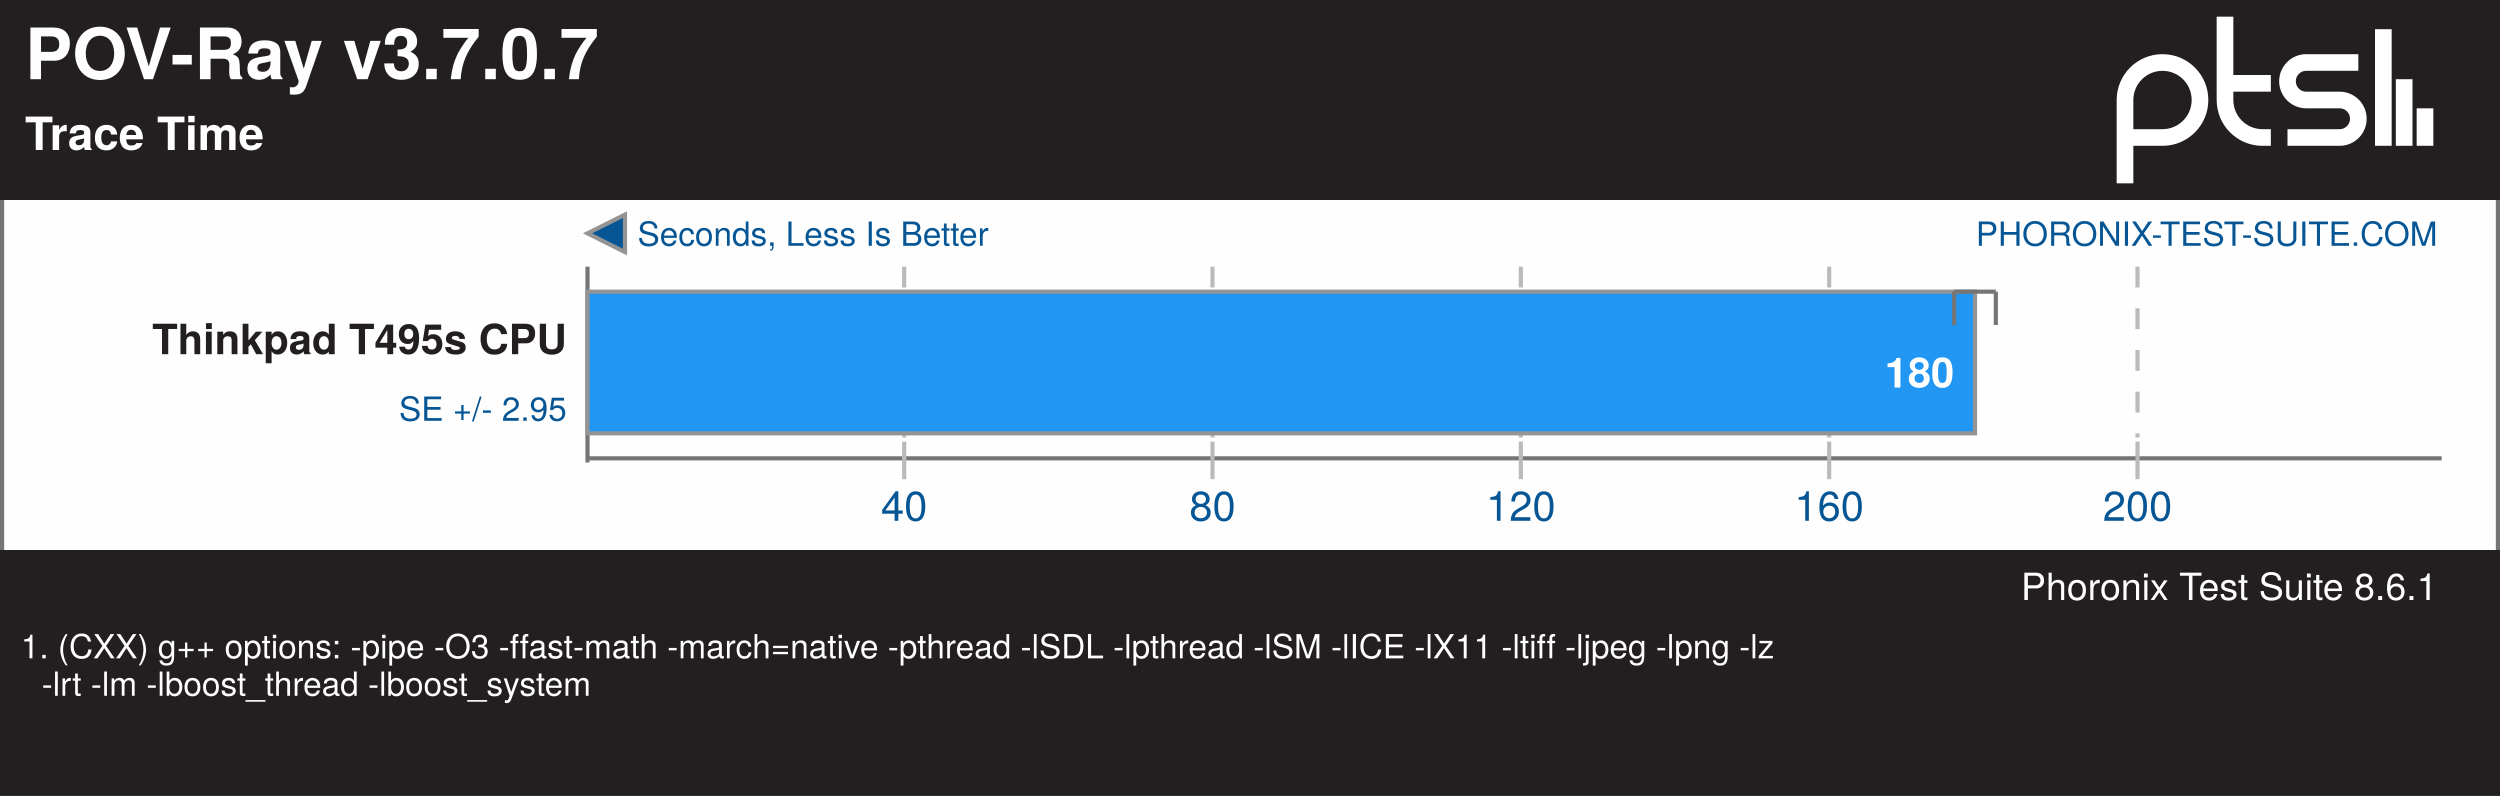
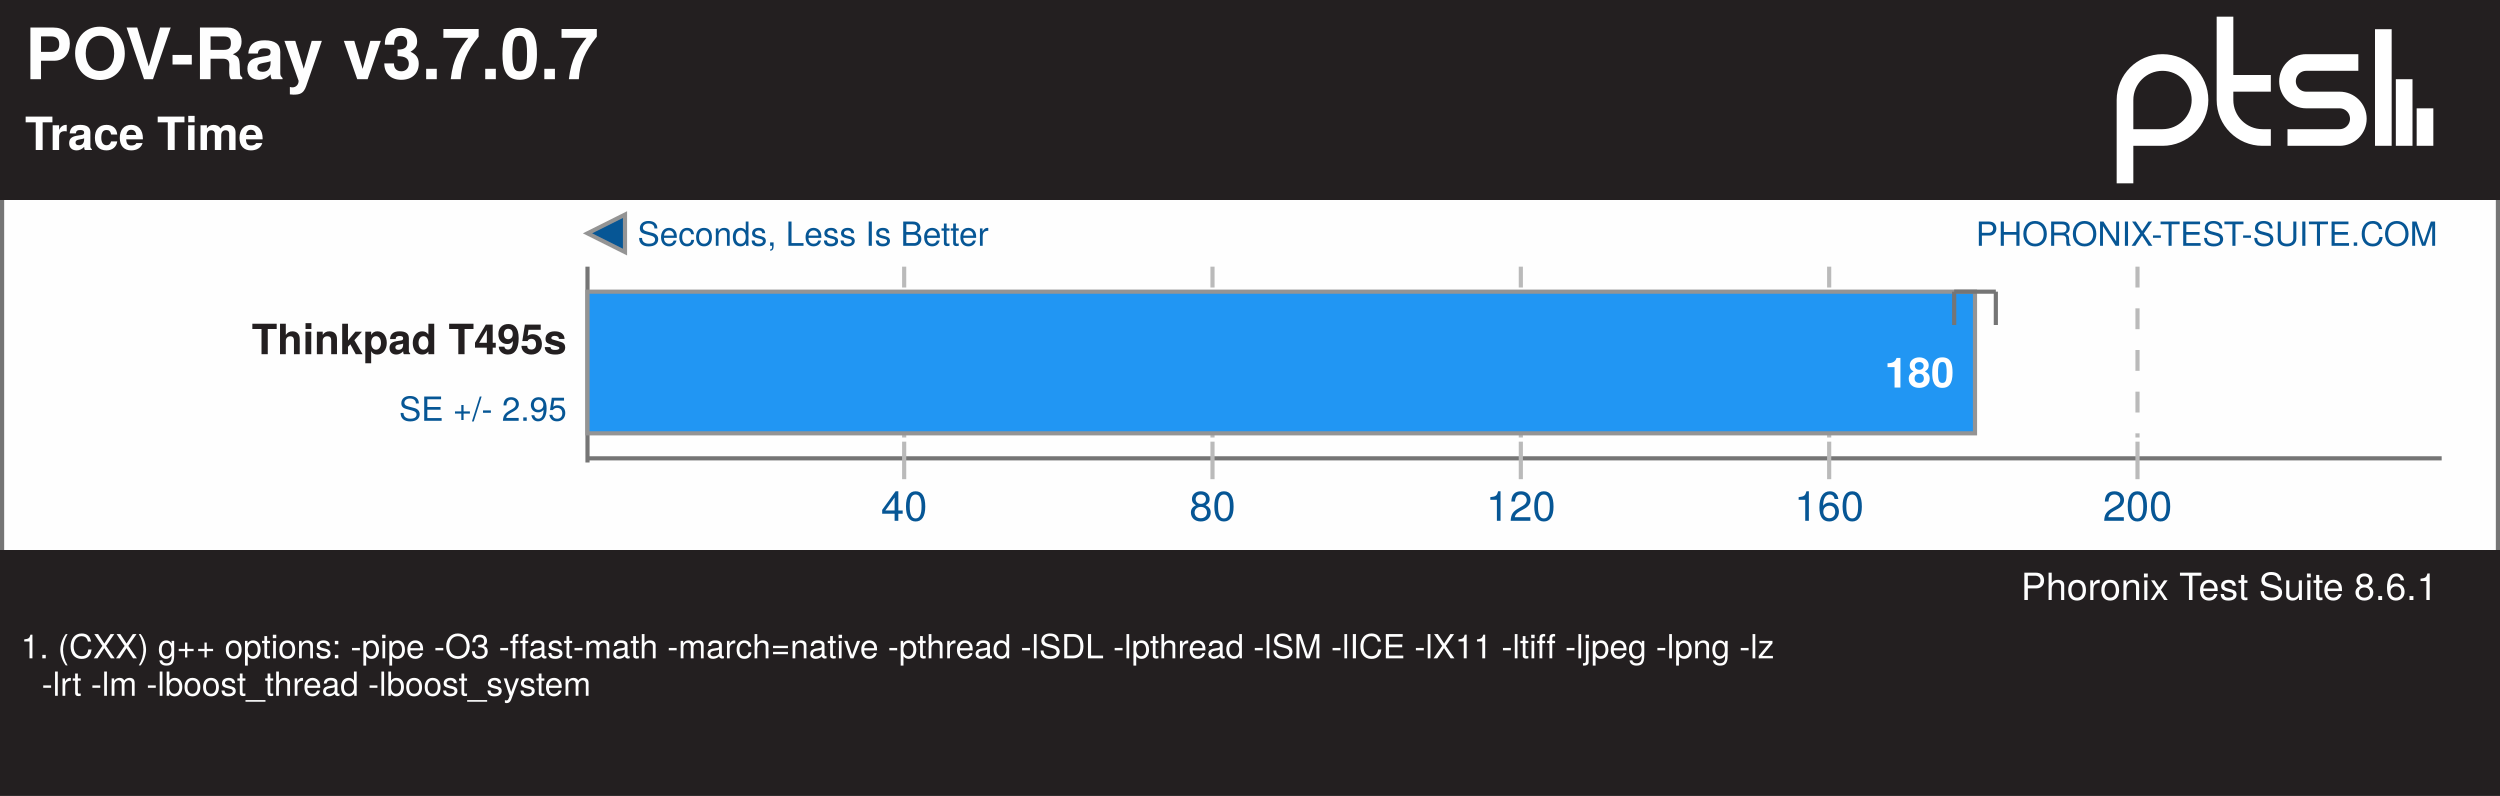
<svg xmlns="http://www.w3.org/2000/svg" xmlns:xlink="http://www.w3.org/1999/xlink" version="1.1" font-family="sans-serif, droid-sans, helvetica, verdana, tahoma" viewbox="0 0 600 191" width="600" height="191" preserveAspectRatio="xMinYMin meet">
  <rect x="0" y="0" width="600" height="191" fill="#FEFEFE" stroke="#757575" stroke-width="2" />
  <g stroke="#757575" stroke-width="1">
    <line x1="141" y1="64" x2="141" y2="111" />
    <line x1="141" y1="110" x2="586" y2="110" />
  </g>
  <a xlink:href="https://www.phoronix-test-suite.com/" xlink:show="new">
    <text x="585" y="59" font-size="8" fill="#065695" text-anchor="end" xlink:show="new">PHORONIX-TEST-SUITE.COM</text>
  </a>
  <polygon points="141,56 150,60.5 150,51.5" fill="#065695" stroke="#949494" stroke-width="1" />
  <text x="153" y="59" font-size="8" fill="#065695" text-anchor="start">Seconds, Less Is Better</text>
  <rect x="0" y="0" width="600" height="48" fill="#231f20" />
  <a xlink:href="https://openbenchmarking.org/test/pts/povray-1.2.1" xlink:show="new">
    <text x="6" y="19" font-size="17" fill="#FEFEFE" text-anchor="start" xlink:show="new" font-weight="bold">POV-Ray v3.7.0.7</text>
  </a>
  <text x="6" y="36" font-size="11" font-weight="bold" fill="#FEFEFE" text-anchor="start">Trace Time</text>
  <path d="m74 22v9m-5-16v16m-5-28v28m-23-2h12.5c2.485 0 4.5-2.015 4.5-4.5s-2.015-4.5-4.5-4.5h-8c-2.485 0-4.5-2.015-4.5-4.5s2.015-4.5 4.5-4.5h12.5m-21 5h-11m11 13h-2c-4.971 0-9-4.029-9-9v-20m-24 40v-20c0-4.971 4.029-9 9-9 4.971 0 9 4.029 9 9s-4.029 9-9 9h-9" stroke="#ffffff" stroke-width="4" fill="none" transform="translate(508,4)" />
  <g font-size="10" fill="#231f20" font-weight="bold">
-     <text x="136" y="85" text-anchor="end">Thinkpad T495s CPU</text>
+     <text x="136" y="85" text-anchor="end">Thinkpad T495s</text>
  </g>
  <g font-size="10" fill="#065695" text-anchor="middle">
    <text x="217" y="125">40</text>
    <text x="291" y="125">80</text>
    <text x="365" y="125">120</text>
    <text x="439" y="125">160</text>
    <text x="513" y="125">200</text>
  </g>
  <g stroke="#BABABA" stroke-width="1">
    <line x1="217" y1="64" x2="217" y2="105" stroke-dasharray="5,5" />
    <line x1="217" y1="106" x2="217" y2="115" />
    <line x1="291" y1="64" x2="291" y2="105" stroke-dasharray="5,5" />
    <line x1="291" y1="106" x2="291" y2="115" />
    <line x1="365" y1="64" x2="365" y2="105" stroke-dasharray="5,5" />
    <line x1="365" y1="106" x2="365" y2="115" />
    <line x1="439" y1="64" x2="439" y2="105" stroke-dasharray="5,5" />
    <line x1="439" y1="106" x2="439" y2="115" />
    <line x1="513" y1="64" x2="513" y2="105" stroke-dasharray="5,5" />
    <line x1="513" y1="106" x2="513" y2="115" />
  </g>
  <g stroke="#949494" stroke-width="1">
-     <rect x="141" y="70" height="34" width="333" fill="#2196f3" xlink:title="Thinkpad T495s CPU: 180" />
+     <rect x="141" y="70" height="34" width="333" fill="#2196f3" xlink:title="Thinkpad T495s: 180" />
  </g>
  <g font-size="8" fill="#065695" text-anchor="end">
    <text y="101" x="136">SE +/- 2.95</text>
  </g>
  <g font-size="10" fill="#FFFFFF" font-weight="bold" text-anchor="end">
    <text x="469" y="93">180</text>
  </g>
  <g stroke="#757575" stroke-width="1">
    <line x1="469" y1="70" x2="469" y2="78" />
    <line x1="479" y1="70" x2="479" y2="78" />
    <line x1="469" y1="70" x2="479" y2="70" />
  </g>
  <rect x="0" y="132" width="600" height="59" fill="#231f20" />
  <a xlink:href="https://www.phoronix-test-suite.com/" xlink:show="new">
    <text x="585" y="144" font-size="9" fill="#FEFEFE" text-anchor="end" xlink:show="new">Phoronix Test Suite 8.6.1</text>
  </a>
  <text x="5" y="158" font-size="8" fill="#FEFEFE" text-anchor="start" xlink:title="-pipe -O3 -ffast-math -march=native -pthread -lSDL -lpthread -lSM -lICE -lX11 -ltiff -ljpeg -lpng -lz -lrt -lm -lboost_thread -lboost_system">
    <tspan x="5" y="158" dx="0" dy="0">1. (CXX) g++ options: -pipe -O3 -ffast-math -march=native -pthread -lSDL -lpthread -lSM -lICE -lX11 -ltiff -ljpeg -lpng -lz</tspan>
    <tspan x="5" y="158" dx="5" dy="9"> -lrt -lm -lboost_thread -lboost_system </tspan>
  </text>
</svg>
